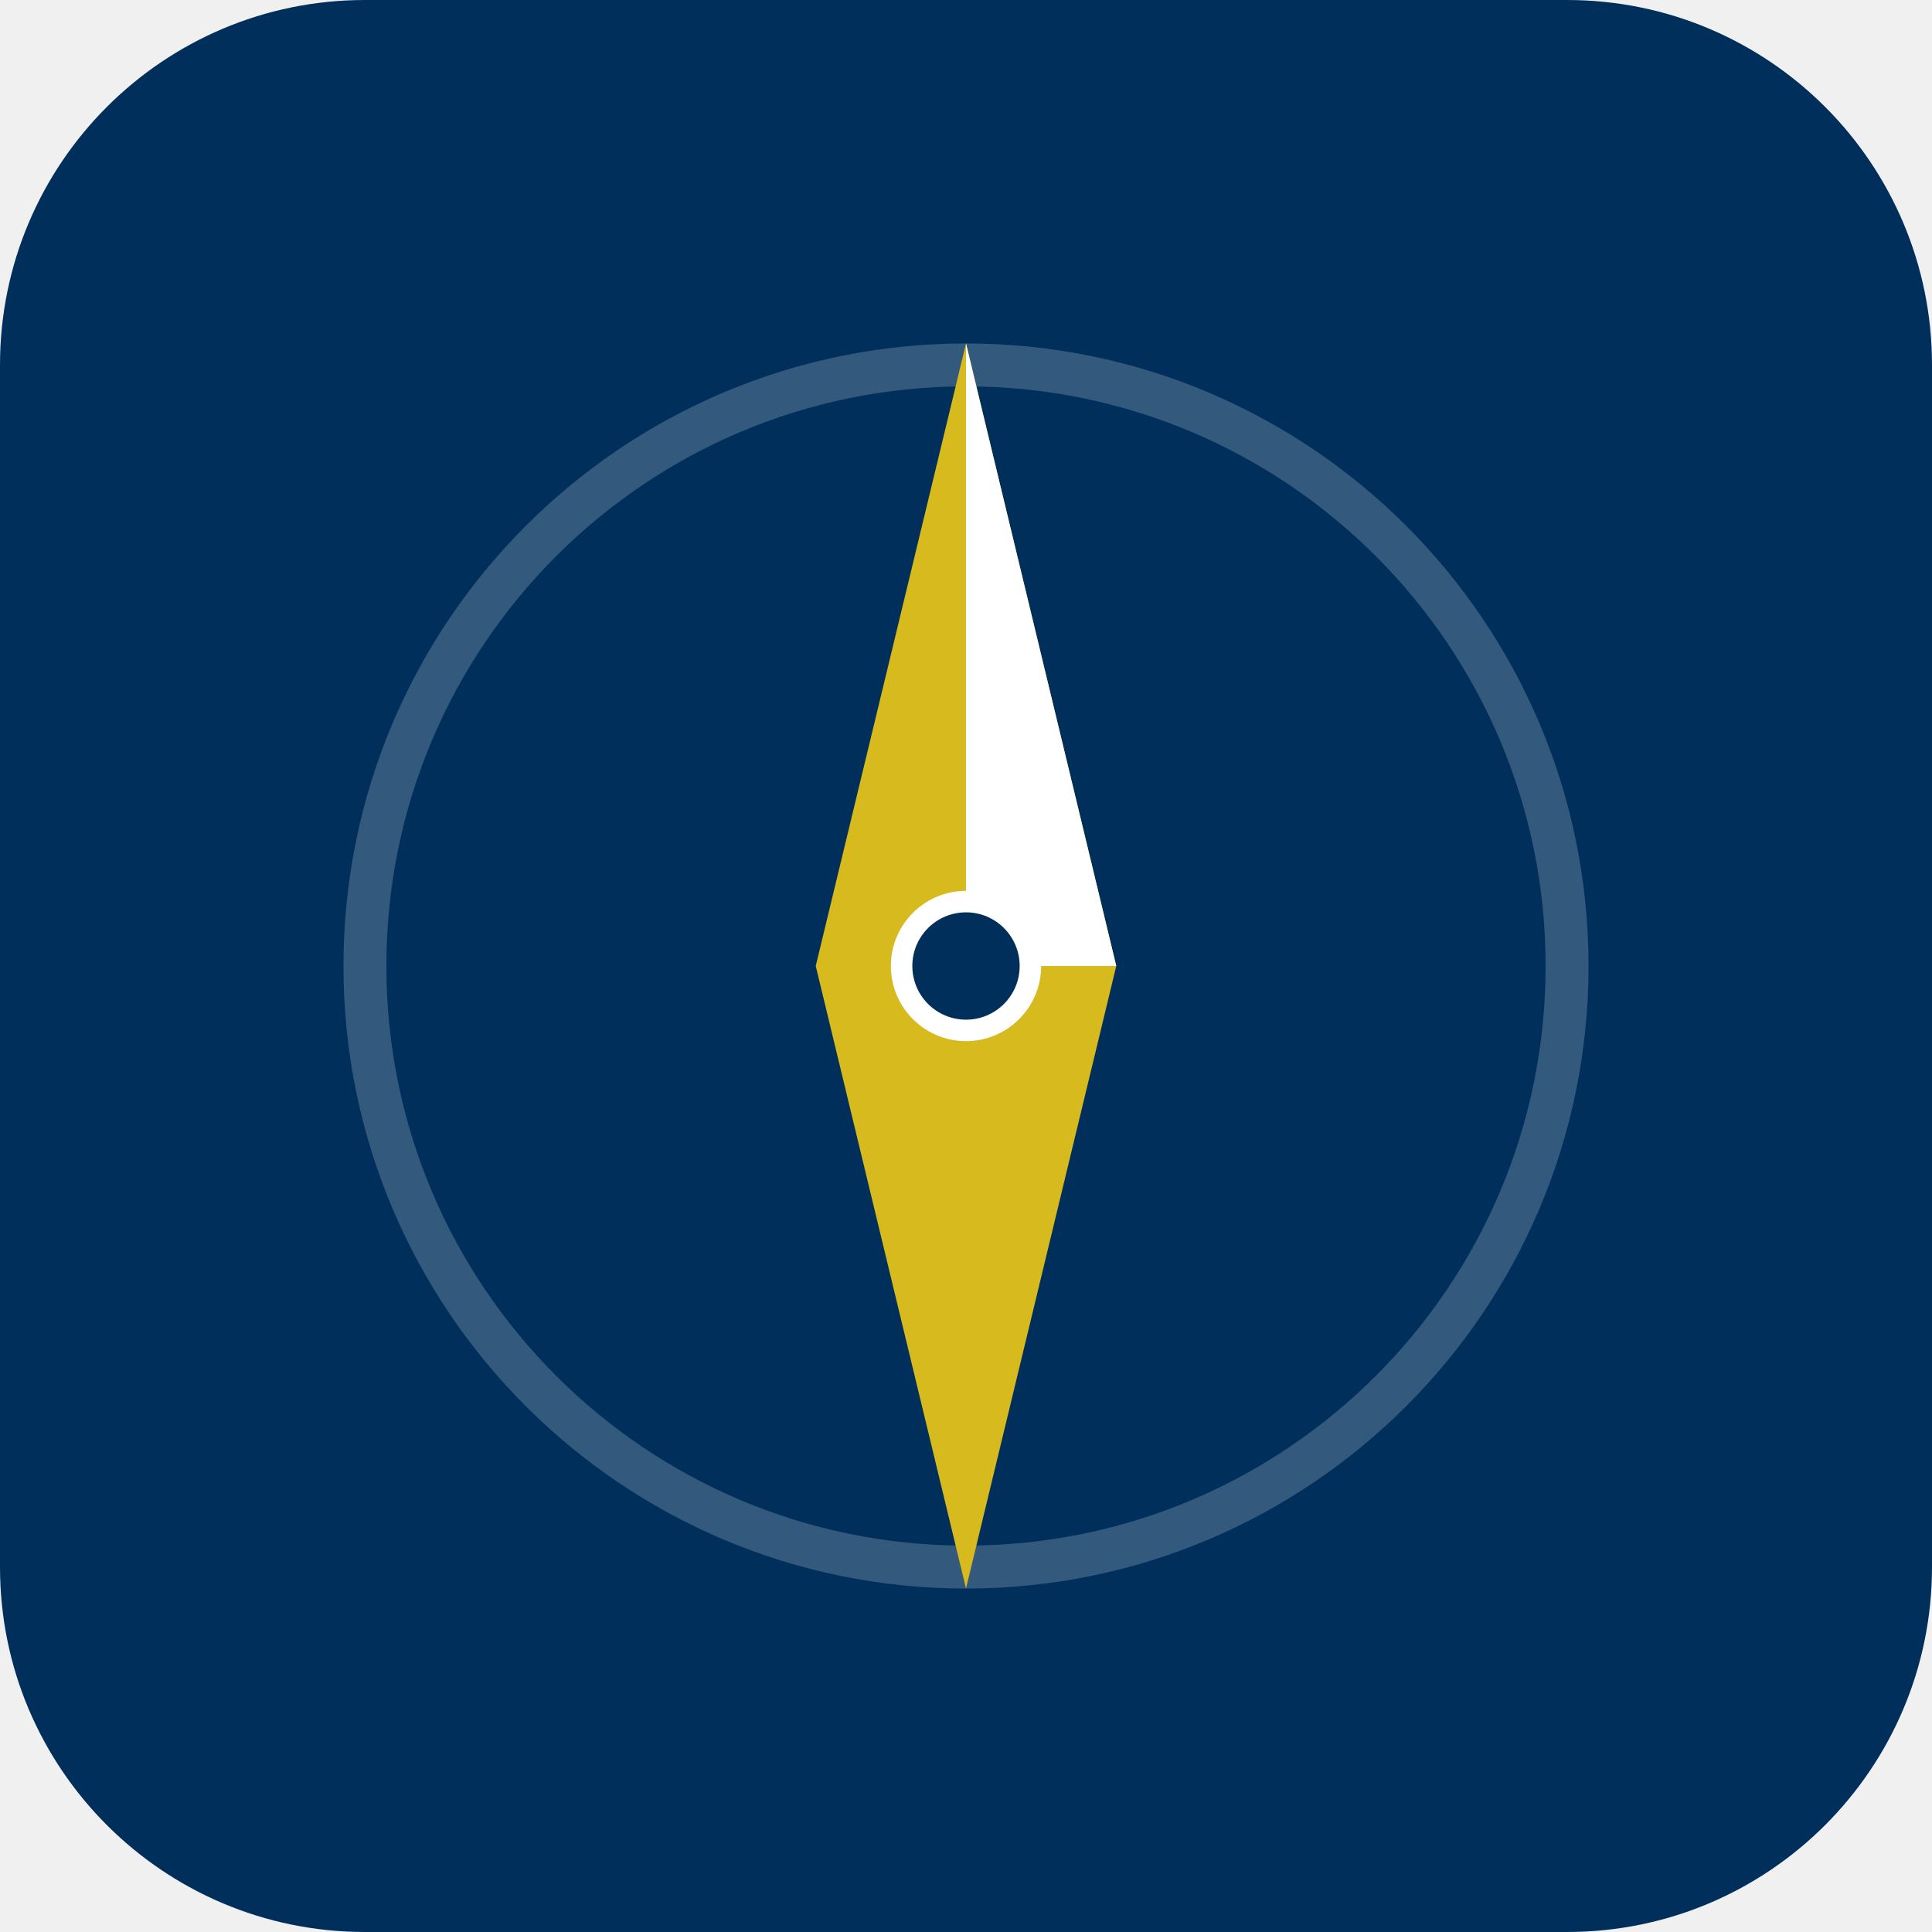
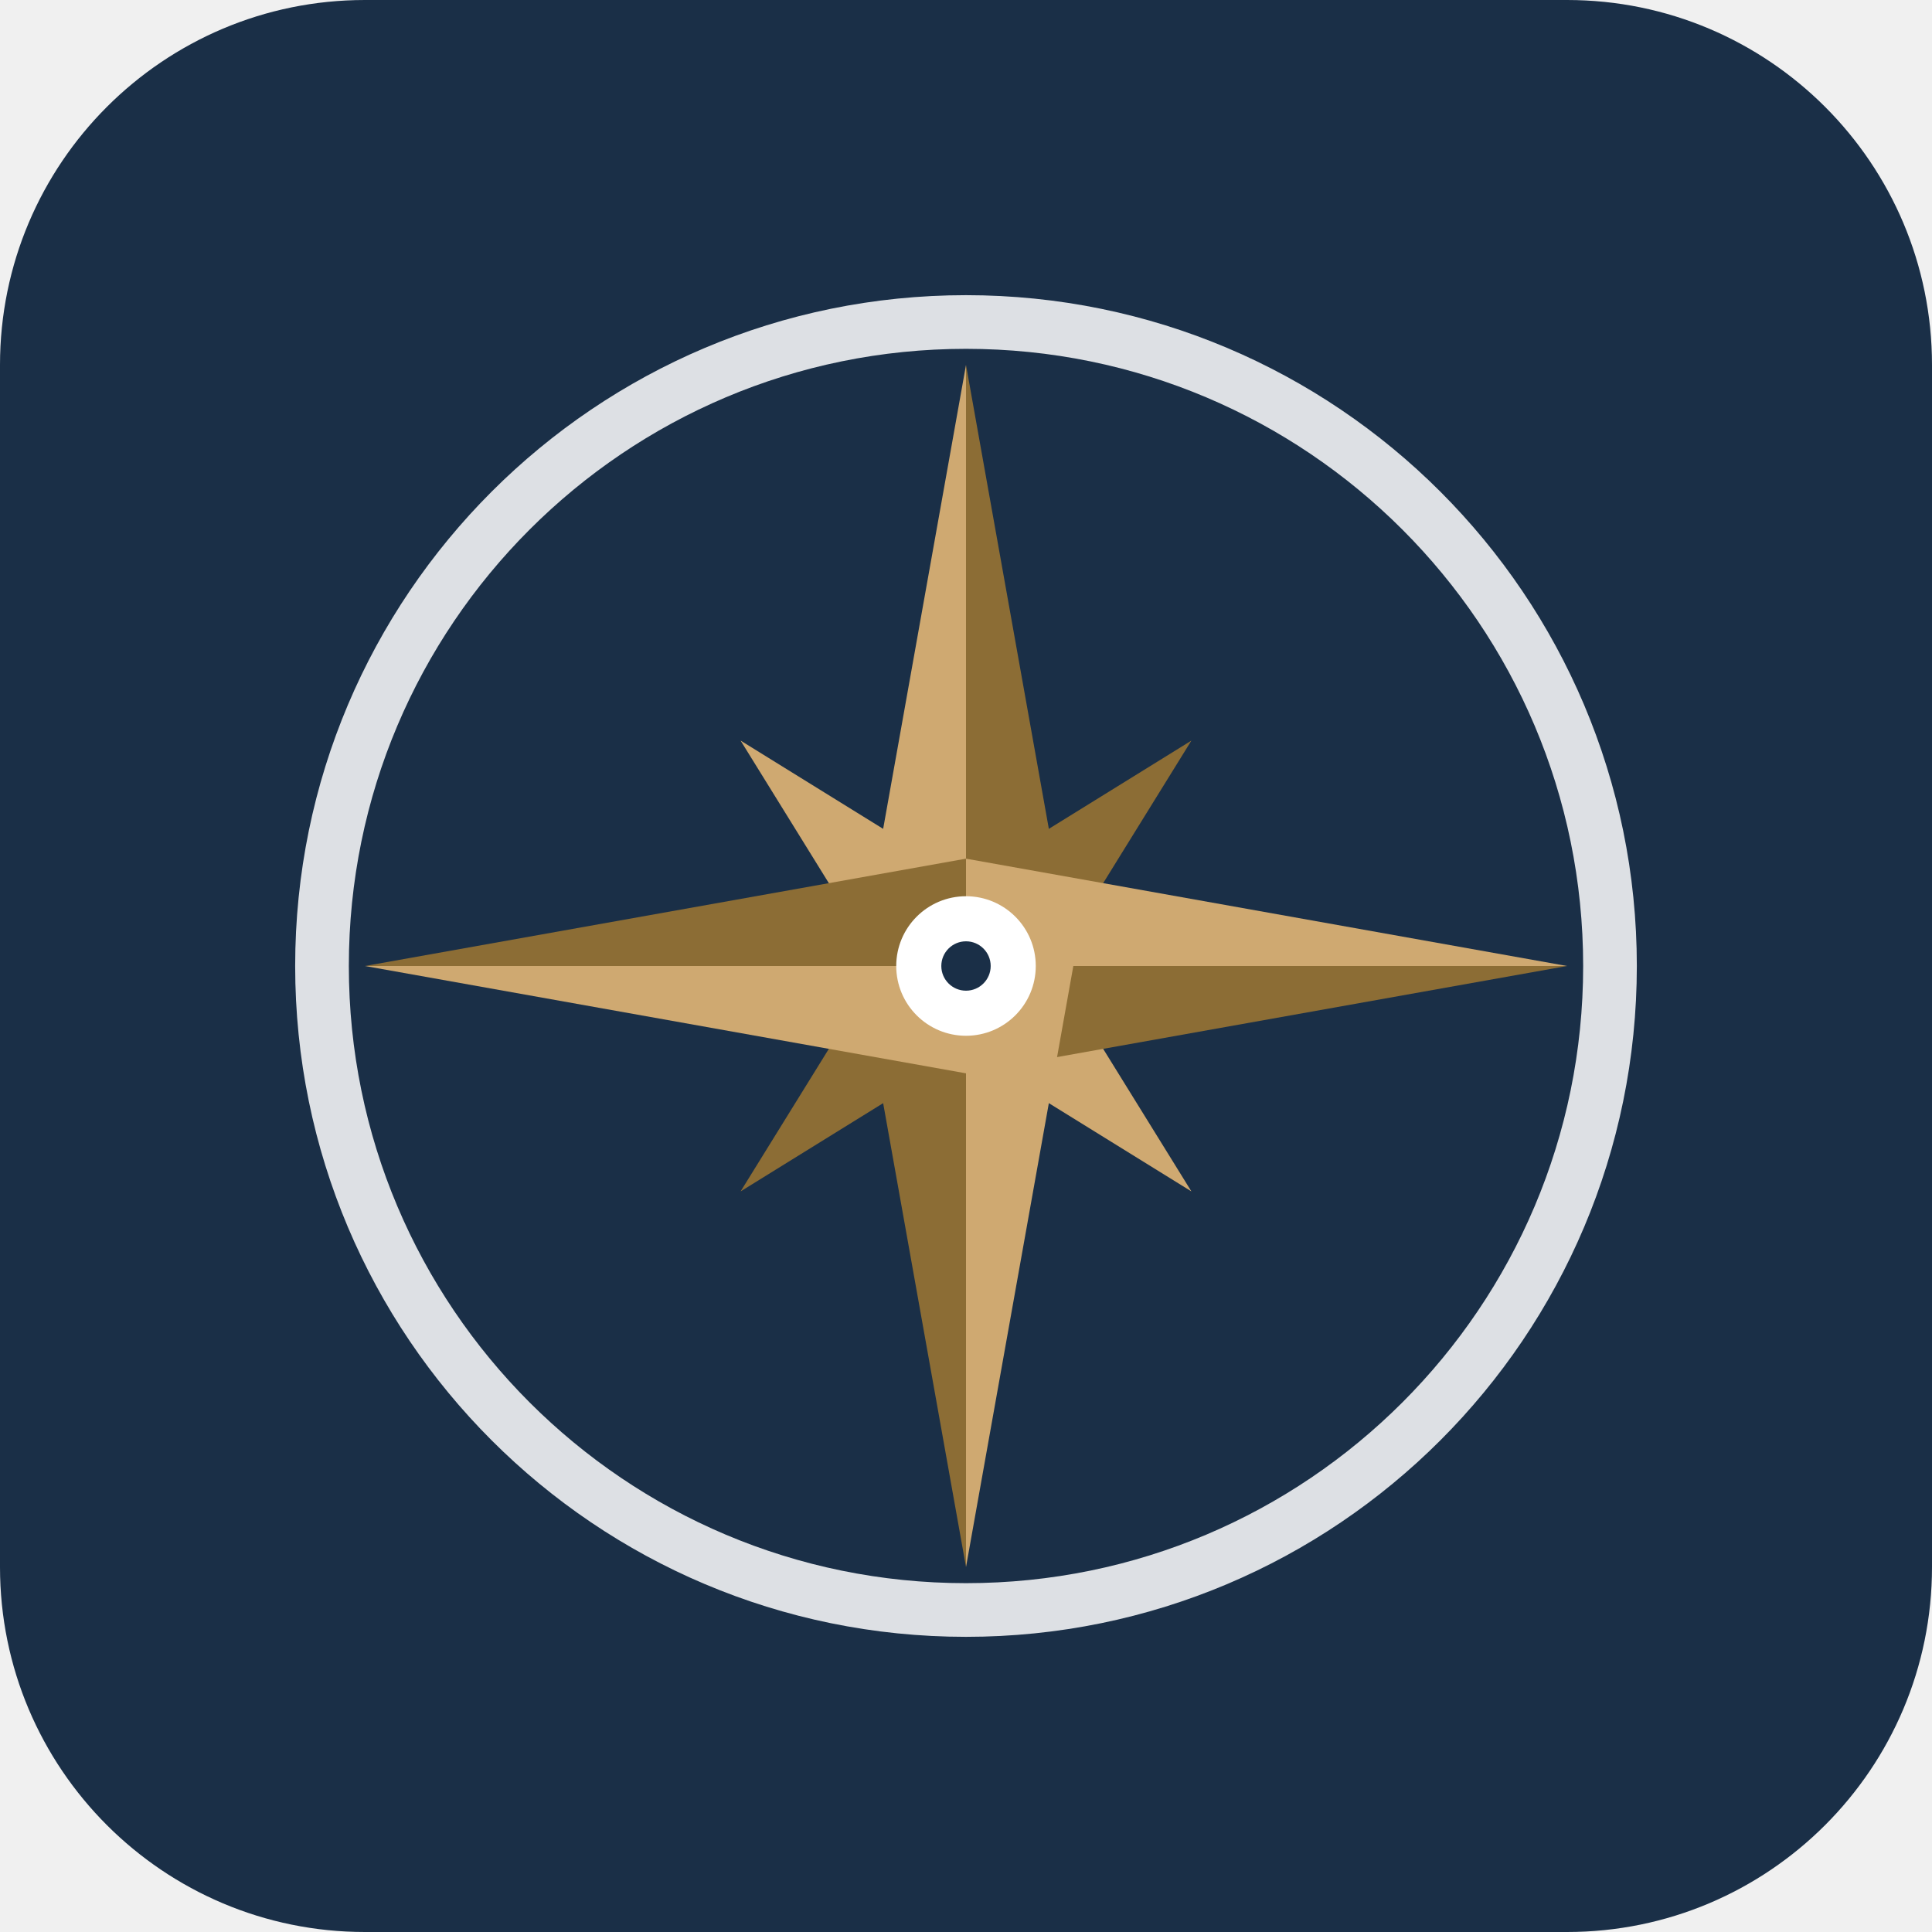
<svg xmlns="http://www.w3.org/2000/svg" viewBox="0 0 180 180" width="180" height="180">
-   <rect width="180" height="180" rx="34" fill="#002F5C" />
+   <rect width="180" height="180" rx="34" fill="#1a2f47" />
  <g transform="translate(90 90)">
-     <circle r="56" fill="none" stroke="#ffffff" stroke-width="4" opacity="0.2" />
-     <polygon points="0,-58 14,0 0,58 -14,0" fill="#d7ba1d" />
-     <polygon points="0,-58 14,0 0,0" fill="#ffffff" />
-     <circle r="6" fill="#002F5C" />
-     <circle r="6" fill="none" stroke="#ffffff" stroke-width="2" />
+     <circle r="60" fill="none" stroke="#ffffff" stroke-width="5" opacity="0.85" />
+     <polygon points="21,-21 0,-8 0,0 8,0" fill="#8c6d35" />
+     <polygon points="-21,-21 0,-8 0,0 -8,0" fill="#cfa971" />
+     <polygon points="21,21 8,0 0,0 0,8" fill="#cfa971" />
+     <polygon points="-21,21 -8,0 0,0 0,8" fill="#8c6d35" />
+     <polygon points="0,-56 -10,0 0,0" fill="#cfa971" />
+     <polygon points="0,-56 10,0 0,0" fill="#8c6d35" />
+     <polygon points="56,0 0,-10 0,0" fill="#cfa971" />
+     <polygon points="56,0 0,10 0,0" fill="#8c6d35" />
+     <polygon points="0,56 10,0 0,0" fill="#cfa971" />
+     <polygon points="0,56 -10,0 0,0" fill="#8c6d35" />
+     <polygon points="-56,0 0,10 0,0" fill="#cfa971" />
+     <polygon points="-56,0 0,-10 0,0" fill="#8c6d35" />
+     <circle r="6.5" fill="#ffffff" />
+     <circle r="2.3" fill="#1a2f47" />
  </g>
</svg>
